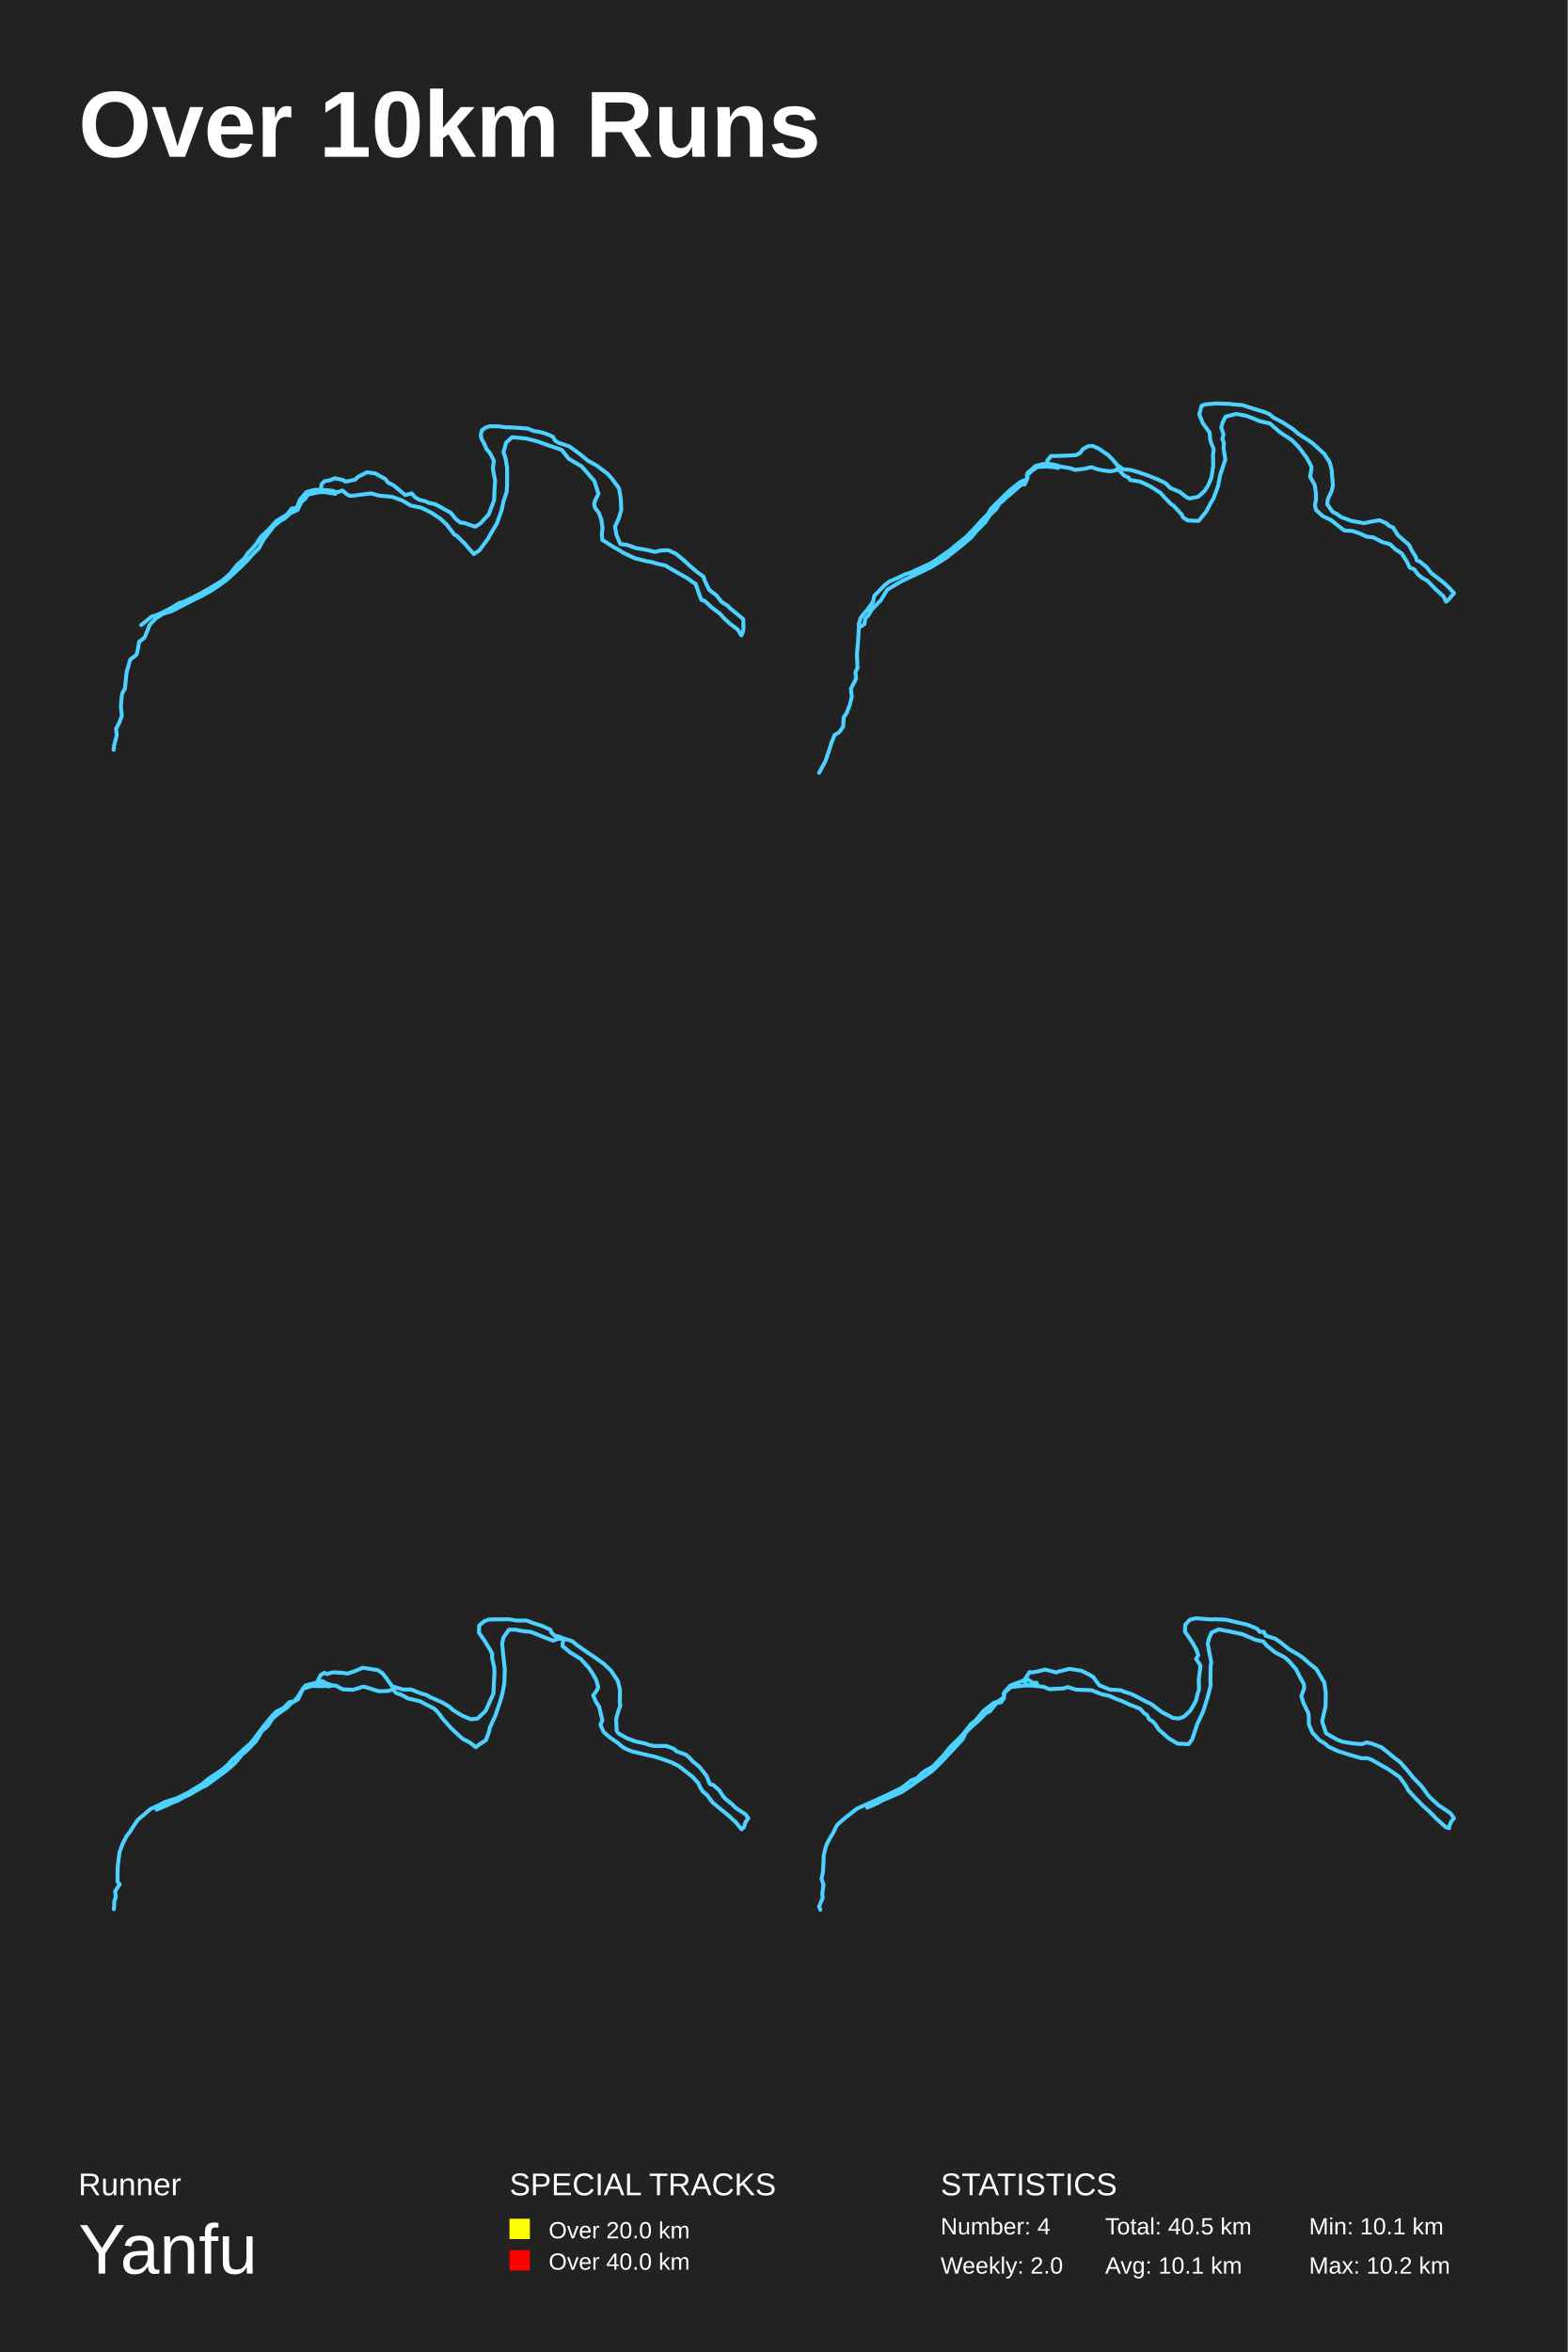
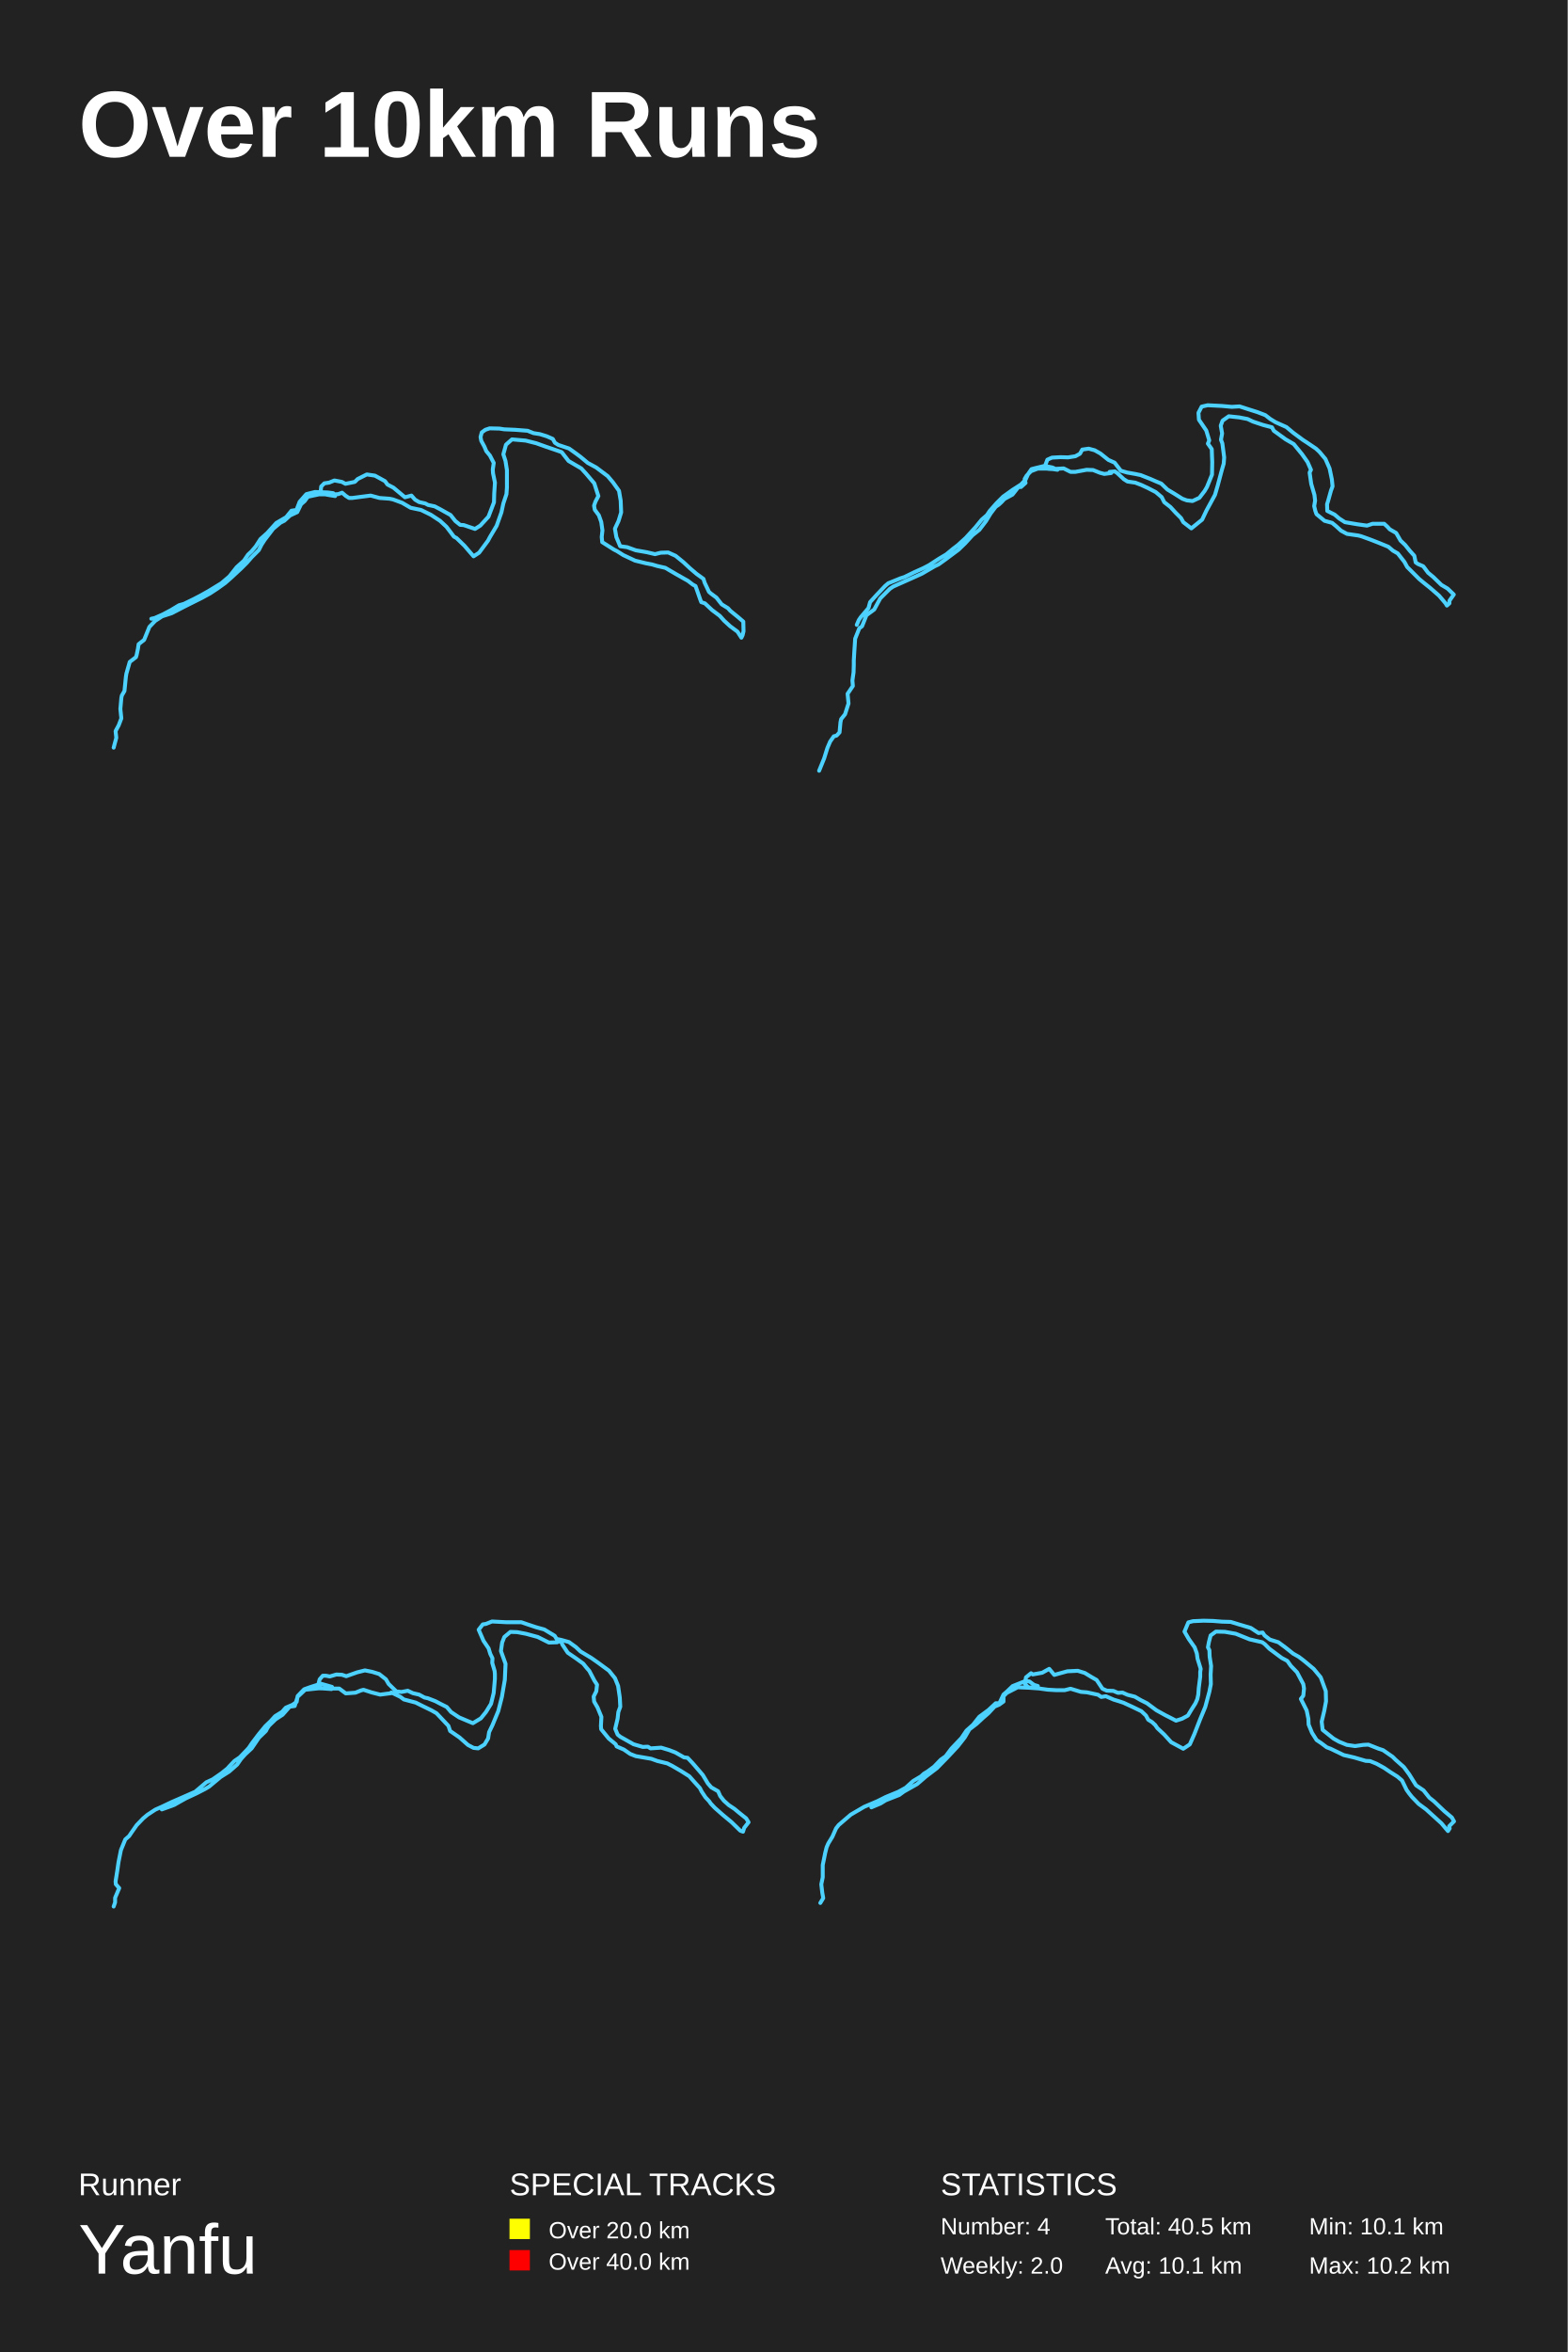
<svg xmlns="http://www.w3.org/2000/svg" baseProfile="full" height="300mm" version="1.1" viewBox="0,0,200,300" width="200mm">
  <defs />
  <rect fill="#222222" height="300" width="200" x="0" y="0" />
  <text fill="#FFFFFF" style="font-size:12px; font-family:Arial; font-weight:bold;" x="10" y="20">Over 10km Runs</text>
  <text fill="#FFFFFF" style="font-size:4px; font-family:Arial" x="10" y="280">Runner</text>
  <text fill="#FFFFFF" style="font-size:9px; font-family:Arial" x="10" y="290">Yanfu</text>
  <text fill="#FFFFFF" style="font-size:4px; font-family:Arial" x="65" y="280">SPECIAL TRACKS</text>
  <rect fill="yellow" height="2.6" width="2.6" x="65" y="283" />
  <text fill="#FFFFFF" style="font-size:3px; font-family:Arial" x="70" y="285.5">Over 20.0 km</text>
  <rect fill="red" height="2.6" width="2.6" x="65" y="287" />
  <text fill="#FFFFFF" style="font-size:3px; font-family:Arial" x="70" y="289.5">Over 40.0 km</text>
  <text fill="#FFFFFF" style="font-size:4px; font-family:Arial" x="120" y="280">STATISTICS</text>
  <text fill="#FFFFFF" style="font-size:3px; font-family:Arial" x="120" y="285">Number: 4</text>
  <text fill="#FFFFFF" style="font-size:3px; font-family:Arial" x="120" y="290">Weekly: 2.0</text>
  <text fill="#FFFFFF" style="font-size:3px; font-family:Arial" x="141" y="285">Total: 40.5 km</text>
  <text fill="#FFFFFF" style="font-size:3px; font-family:Arial" x="141" y="290">Avg: 10.1 km</text>
  <text fill="#FFFFFF" style="font-size:3px; font-family:Arial" x="167" y="285">Min: 10.1 km</text>
  <text fill="#FFFFFF" style="font-size:3px; font-family:Arial" x="167" y="290">Max: 10.2 km</text>
-   <polyline fill="none" opacity="1" points="14.5,95.639 14.561,95.057 14.898,93.803 14.806,92.946 15.204,92.212 15.54,91.324 15.418,90.131 15.54,88.723 15.601,88.417 15.938,87.836 16.121,86.031 16.182,85.633 16.611,84.134 17.406,83.522 17.498,83.216 17.651,82.481 17.742,81.869 18.446,81.319 19.119,79.666 19.853,78.901 20.74,78.32 21.964,77.922 23.616,77.065 25.084,76.331 25.818,75.964 26.827,75.413 27.806,74.771 28.785,74.067 29.55,73.394 30.835,72.2 31.538,71.497 32.15,70.793 33.068,69.875 33.404,69.202 33.802,68.59 34.903,67.152 35.821,66.387 36.31,66.142 37.044,65.469 37.962,65.04 38.451,64.031 38.91,63.633 39.308,63.082 40.715,62.776 41.265,62.776 42.458,62.776 43.193,62.745 43.682,62.562 44.141,62.96 44.569,63.235 44.967,63.235 45.67,63.143 46.129,63.082 47.322,62.929 48.454,63.235 49.708,63.327 50.167,63.419 51.329,63.847 52.431,64.489 53.746,64.765 55.0,65.377 56.162,66.142 56.56,66.509 56.988,66.907 57.569,67.672 57.937,68.161 58.273,68.345 59.282,69.324 60.017,70.181 60.445,70.67 61.148,70.211 62.28,68.681 62.525,68.222 63.381,66.784 63.993,65.071 64.238,63.939 64.636,62.745 64.697,61.889 64.697,60.512 64.697,59.686 64.513,58.523 64.238,57.666 64.574,56.442 65.339,55.769 67.083,55.922 68.429,56.259 69.713,56.718 70.968,57.146 71.671,57.391 72.558,58.523 74.179,59.471 74.791,60.145 75.831,61.368 76.351,62.99 75.984,63.694 75.801,64.214 75.892,64.734 76.412,65.438 76.718,66.295 76.871,67.366 76.779,68.192 76.841,68.865 78.34,69.814 78.707,69.997 79.532,70.517 81.031,71.221 82.408,71.558 83.203,71.711 83.815,71.894 84.886,72.139 86.14,72.873 87.272,73.516 87.761,73.791 88.403,74.281 88.74,74.465 89.352,76.209 89.474,76.515 89.933,76.668 90.85,77.524 91.829,78.259 92.38,78.871 93.145,79.574 94.093,80.278 94.582,81.043 94.735,80.737 94.858,80.217 94.827,78.993 94.154,78.412 93.175,77.616 92.869,77.28 92.074,76.79 91.401,75.933 90.698,75.413 90.453,75.199 89.902,74.036 89.749,73.547 88.862,72.904 88.036,72.2 87.18,71.405 86.201,70.609 85.253,70.181 84.304,70.211 83.57,70.395 82.53,70.15 81.123,69.905 80.022,69.508 79.135,69.385 78.645,68.222 78.462,67.152 78.921,66.172 79.257,65.071 79.196,63.572 78.982,62.317 78.217,61.246 77.544,60.451 76.076,59.349 75.005,58.768 74.088,58.003 73.598,57.635 72.619,56.932 71.243,56.473 70.815,56.197 70.539,55.708 69.775,55.371 68.887,55.096 68.092,54.973 67.327,54.667 65.737,54.545 64.33,54.484 63.748,54.392 62.494,54.361 61.944,54.545 61.485,54.882 61.332,55.463 61.424,55.953 61.821,56.687 62.066,57.268 62.525,57.819 63.014,58.768 62.892,59.594 62.923,60.083 63.167,61.277 63.076,62.654 63.045,63.786 62.341,65.622 61.301,66.754 60.628,67.182 59.191,66.693 58.732,66.662 58.12,66.172 57.508,65.407 56.682,64.948 56.193,64.673 55.489,64.306 54.633,64.122 54.296,63.939 53.501,63.755 52.981,63.449 52.522,62.929 51.696,63.143 50.228,61.919 49.463,61.521 49.157,61.093 47.873,60.389 46.833,60.236 45.67,60.818 45.303,61.185 44.11,61.43 43.651,61.185 42.703,61.001 42.03,61.277 41.418,61.368 41.021,61.766 40.96,62.317 41.204,62.715 42.03,62.868 42.795,62.99 42.55,62.623 41.847,62.531 40.225,62.47 39.124,62.745 38.268,63.725 37.87,64.765 37.228,64.857 36.555,65.683 35.301,66.417 34.138,67.702 33.282,68.467 32.67,69.416 32.15,70.028 31.691,70.456 31.171,71.221 30.253,72.047 29.305,73.241 28.296,74.097 26.644,75.107 25.604,75.688 24.778,76.117 23.524,76.729 22.881,76.912 21.872,77.524 20.832,78.075 19.792,78.534 19.364,78.626 18.018,79.727" stroke="#4DD2FF" stroke-dasharray="none" stroke-linecap="round" stroke-linejoin="round" stroke-width="0.5" />
-   <polyline fill="none" opacity="1" points="104.5,98.573 105.316,97.056 105.899,95.336 106.074,94.753 106.482,93.733 106.978,93.47 107.24,93.179 107.56,92.683 107.648,91.459 107.998,90.992 108.435,89.826 108.668,88.864 108.551,87.843 109.222,86.56 109.134,85.715 109.397,85.19 109.338,83.586 109.309,83.645 109.455,81.983 109.572,80.059 110.271,79.621 110.388,78.892 110.796,78.455 111.262,77.697 112.399,76.531 113.186,75.219 114.206,74.606 115.11,74.082 116.625,73.382 117.587,72.915 118.753,72.361 119.89,71.662 120.852,71.049 121.143,70.787 121.872,70.233 122.775,69.504 123.912,68.542 124.641,67.667 125.719,66.589 126.244,65.743 127.118,64.898 127.497,64.227 127.934,63.906 128.197,63.615 129.071,62.886 129.975,62.099 130.383,61.778 130.703,61.807 131.082,61.02 130.995,60.612 131.723,59.999 132.336,59.562 133.589,59.504 133.968,59.562 135.279,59.504 136.62,59.737 137.145,59.941 138.34,59.795 139.243,59.591 140.03,59.854 140.73,59.999 141.634,60.116 142.158,60.028 142.45,59.941 142.566,59.737 143.382,60.641 143.965,60.903 144.198,61.224 145.452,61.428 146.268,61.807 146.763,62.04 148.046,62.857 148.483,63.352 149.387,64.285 149.736,64.518 150.757,65.626 150.902,65.976 151.514,66.384 152.913,66.443 153.904,65.218 154.517,64.052 154.808,63.585 155.391,62.011 155.653,60.641 156.178,59.037 156.324,58.658 156.091,57.113 156.149,56.501 155.945,56.005 156.091,55.393 155.799,54.547 155.974,53.906 156.353,53.148 157.723,52.798 158.976,53.031 159.676,53.293 160.754,53.731 162.037,54.022 162.474,54.431 163.377,55.189 164.835,56.151 165.709,57.055 166.671,58.337 167.283,59.445 167.312,59.737 167.137,60.816 167.72,61.836 167.895,62.973 167.895,63.702 167.749,64.431 167.895,65.043 168.74,65.83 169.79,66.326 169.731,66.268 171.043,67.317 171.509,67.667 172.53,67.726 173.491,68.046 174.366,68.455 175.182,68.542 176.319,69.125 177.339,69.417 178.038,70.087 178.825,70.583 179.467,71.603 179.845,72.391 180.428,72.624 180.924,73.294 181.419,73.703 182.061,74.052 183.197,75.19 184.159,76.064 184.48,76.735 184.83,76.472 184.859,76.414 185.5,75.656 184.946,75.044 184.276,74.402 183.314,73.644 182.556,73.061 181.973,72.303 181.099,71.603 180.749,71.487 180.603,70.991 180.108,70.233 179.787,69.533 178.825,68.688 178.33,68.25 177.718,67.288 177.193,67.055 176.902,66.763 175.998,66.355 174.657,66.589 174.016,66.734 172.413,66.443 171.072,65.947 170.577,65.568 170.023,65.306 169.323,64.314 169.411,63.644 169.877,62.652 170.052,61.953 169.994,61.253 169.877,59.883 169.644,58.979 168.974,57.929 168.099,57.113 167.341,56.442 166.496,55.888 165.563,55.276 164.98,54.751 163.64,53.877 162.415,53.235 162.007,52.856 161.337,52.565 159.792,52.098 158.481,51.661 157.49,51.602 156.877,51.515 155.187,51.457 153.817,51.573 153.292,51.748 153.001,52.856 153.467,53.993 154.313,55.159 154.4,56.092 154.517,56.501 154.837,57.288 154.75,58.075 154.779,59.445 154.546,60.932 154.108,61.953 153.671,62.623 152.884,63.352 151.777,63.585 151.398,63.44 150.494,62.74 149.299,62.244 148.745,61.661 147.813,61.195 147.084,60.903 146.589,60.699 145.248,60.233 144.228,59.941 143.266,59.854 142.508,59.3 141.983,58.658 141.342,58.017 140.147,57.2 139.389,56.88 138.835,56.909 138.136,57.288 137.815,57.754 137.291,58.046 136.387,58.104 134.784,58.162 134.084,58.162 133.589,58.775 133.735,59.241 134.201,59.533 134.988,59.679 134.988,59.387 134.172,59.212 133.093,59.183 132.073,59.445 131.753,59.766 131.082,60.32 131.053,61.107 130.15,61.486 128.838,62.536 127.993,63.352 126.972,64.344 126.39,64.956 126.04,65.568 125.311,66.297 124.203,67.522 123.212,68.542 122.017,69.475 121.26,70.146 120.852,70.408 119.423,71.428 118.724,71.866 117.383,72.478 116.13,73.061 115.518,73.236 114.497,73.732 113.477,74.169 112.865,74.636 111.554,75.977 111.379,76.764 110.737,77.668 110.038,78.484 109.776,78.863 109.542,79.709" stroke="#4DD2FF" stroke-dasharray="none" stroke-linecap="round" stroke-linejoin="round" stroke-width="0.5" />
-   <polyline fill="none" opacity="1" points="19.966,230.823 21.232,230.298 22.066,229.896 22.591,229.711 23.61,229.155 24.166,228.908 25.771,227.981 26.296,227.734 27.439,226.9 28.921,225.819 29.94,224.923 30.589,224.151 30.805,223.842 31.423,223.347 32.658,222.081 33.399,220.814 34.017,220.289 34.233,220.042 34.789,219.177 35.53,218.559 36.611,217.818 37.166,217.231 38.031,216.737 38.649,215.409 39.76,215.038 41.026,215.069 41.984,215.007 42.848,215.007 43.713,215.47 45.01,215.532 45.875,215.285 46.184,215.162 46.523,215.162 48.314,215.718 49.488,215.687 50.167,215.47 50.507,215.934 51.31,216.212 52.051,216.644 53.564,216.984 54.552,217.509 55.417,217.942 55.942,218.498 56.498,219.239 57.393,220.258 58.227,221.062 58.999,221.772 59.956,222.266 60.697,222.853 61.222,222.452 61.994,221.957 62.396,220.876 62.489,220.351 63.168,218.899 63.816,217.015 64.125,215.903 64.341,214.698 64.403,212.907 64.187,210.991 64.063,209.57 64.249,208.829 64.928,207.872 65.793,207.872 66.719,208.057 67.707,208.15 69.498,208.86 70.548,209.262 71.29,209.014 71.876,209.045 71.753,209.941 72.71,210.744 74.1,211.609 74.625,212.196 75.026,212.629 75.489,213.277 76.076,214.297 76.323,215.223 76.076,215.718 75.675,216.243 75.983,216.984 76.447,217.725 76.848,219.455 76.601,219.98 77.002,220.907 77.774,221.587 78.886,222.359 79.288,222.73 79.782,223.039 80.585,223.378 82.129,223.749 83.487,224.058 84.383,224.336 85.618,224.768 86.606,225.263 87.625,226.066 88.336,226.622 89.077,227.425 89.355,228.043 89.633,228.475 90.219,228.969 90.621,229.525 90.961,229.958 91.794,230.637 92.968,231.595 93.894,232.46 94.604,233.325 94.913,233.078 95.099,232.429 95.469,231.904 95.099,231.41 93.863,230.607 93.369,230.112 92.535,229.433 92.196,229.031 91.733,228.321 90.991,227.672 90.559,227.548 90.127,226.498 89.231,225.355 88.397,224.676 87.934,224.181 87.502,223.811 86.298,223.378 85.989,223.069 85.001,222.699 83.426,222.699 82.808,222.575 82.437,222.421 81.048,222.112 79.967,221.71 78.855,221.062 78.67,220.753 78.608,219.239 78.886,218.251 79.133,217.571 79.071,217.108 79.102,215.563 78.824,214.42 77.929,213.061 77.002,212.196 75.829,211.362 74.995,210.806 73.636,209.848 72.988,209.323 71.784,208.953 71.197,208.706 70.826,208.675 70.332,208.211 70.209,207.872 69.066,207.346 68.232,207.099 67.152,206.698 65.855,206.698 64.99,206.543 63.631,206.543 62.365,206.574 61.778,206.79 61.13,207.346 61.099,208.242 61.747,209.169 62.55,210.466 62.797,210.991 62.766,211.424 63.044,212.629 63.075,212.999 63.075,213.401 63.014,214.636 62.952,215.996 62.118,217.88 61.933,218.251 60.914,219.208 60.08,219.301 58.968,218.837 57.764,218.096 57.301,217.664 56.405,217.139 55.849,216.891 54.923,216.49 54.367,216.181 53.78,216.026 53.07,215.748 52.452,215.501 51.464,215.501 50.877,215.347 50.013,215.069 49.303,214.08 48.778,213.401 48.191,213.03 47.234,212.876 46.276,212.721 45.35,213.123 44.362,213.463 43.898,213.401 43.219,213.339 42.447,213.308 41.706,213.524 41.397,213.37 40.934,213.617 40.563,214.328 40.841,214.914 41.891,215.1 42.416,214.976 41.675,214.729 41.119,214.42 39.853,214.76 38.988,214.976 38.649,215.378 37.938,216.521 37.506,217.015 36.919,217.108 36.178,217.849 35.221,218.343 34.603,218.992 34.047,219.702 33.584,220.228 32.72,221.401 31.917,222.421 31.577,222.699 30.959,223.255 30.064,224.089 29.693,224.398 29.107,225.046 28.427,225.664 27.84,226.066 26.543,226.931 25.771,227.579 24.042,228.63 22.56,229.371 21.078,229.834 20.429,230.174 19.163,230.761 18.422,231.41 17.557,232.151 16.816,233.263 16.6,233.634 16.168,234.159 15.643,235.178 15.241,236.29 15.025,238.051 14.994,238.978 14.994,240.028 15.272,240.337 14.685,241.233 14.778,241.943 14.593,242.468 14.531,243.519" stroke="#4DD2FF" stroke-dasharray="none" stroke-linecap="round" stroke-linejoin="round" stroke-width="0.5" />
-   <polyline fill="none" opacity="1" points="110.643,230.558 112.001,229.971 112.464,229.694 113.884,229.076 115.026,228.582 116.107,227.872 117.527,226.853 118.885,225.926 120.212,224.629 121.509,223.24 122.805,221.85 123.207,220.986 124.009,220.183 124.75,219.565 125.8,218.485 126.293,218.269 127.127,217.219 127.713,217.126 128.084,216.601 128.053,215.984 128.979,215.181 130.739,214.995 131.665,214.995 133.115,215.15 133.887,215.459 135.647,215.366 136.233,215.181 137.283,215.52 138.116,215.551 139.258,215.582 140.246,215.984 140.709,216.138 141.481,216.292 142.53,216.756 142.932,216.879 144.136,217.435 145.463,217.96 145.988,218.546 146.327,218.732 146.605,219.288 147.099,219.596 147.439,219.998 147.809,220.584 149.106,221.727 150.248,222.406 151.637,222.468 152.1,221.85 152.717,219.967 153.52,218.238 154.045,216.539 154.446,214.995 154.415,214.378 154.446,212.433 154.538,212.062 154.261,210.673 154.168,210.117 154.075,209.684 154.23,209.036 154.569,208.233 155.465,207.832 156.792,208.079 158.521,208.449 160.157,209.159 161.175,209.376 161.607,209.901 162.688,210.765 163.923,211.414 164.478,211.908 165.343,212.927 165.837,213.884 166.33,214.779 166.392,215.304 166.022,216.323 166.269,217.157 166.917,218.516 166.979,219.195 166.979,219.967 167.442,221.017 168.306,221.943 169.139,222.468 169.417,222.746 170.621,223.333 172.381,223.888 173.677,224.259 174.418,224.259 174.974,224.444 176.147,225.124 176.98,225.587 177.628,226.019 178.554,226.667 179.326,227.717 179.666,228.366 180.067,228.798 180.345,229.107 181.549,230.342 182.413,231.114 183.216,231.948 184.45,233.059 184.883,233.183 184.79,233.121 185.191,232.256 185.5,231.917 185.037,231.268 183.463,230.218 182.413,229.23 182.197,228.983 181.364,227.841 180.314,226.76 179.542,225.803 178.616,224.753 177.875,224.197 177.104,223.549 176.239,222.869 175.035,222.406 174.387,222.252 173.708,222.468 172.597,222.375 171.269,222.159 170.559,221.881 169.17,221.078 168.676,219.565 168.862,218.701 169.109,217.651 169.139,215.953 168.954,214.625 167.936,212.896 166.979,212.124 166.361,211.568 166.053,211.321 165.528,210.981 164.509,210.395 163.305,209.437 162.657,209.005 161.484,208.635 161.237,208.141 160.712,208.141 160.373,207.739 159.076,207.214 157.564,206.875 156.421,206.597 154.94,206.535 154.569,206.566 152.594,206.411 151.791,206.597 151.205,207.245 151.174,208.11 152.162,209.561 152.655,210.487 152.872,211.136 152.594,211.599 153.149,212.433 153.119,212.834 153.057,213.235 152.933,214.224 152.964,215.52 152.779,216.076 152.594,216.879 152.254,217.527 151.853,218.207 151.019,218.979 150.433,219.195 149.661,219.133 148.797,218.67 148.334,218.454 146.852,217.342 145.895,216.879 145.154,216.478 144.352,216.076 143.364,215.767 143.055,215.613 142.438,215.551 141.604,215.52 141.018,215.273 140.246,214.965 139.474,213.915 139.042,213.637 137.993,213.112 136.449,212.865 135.184,213.174 134.721,213.328 134.196,213.174 133.332,212.958 132.467,213.174 131.634,213.328 131.356,213.266 130.677,214.285 130.924,214.903 131.572,214.995 132.375,215.026 132.251,214.656 131.726,214.625 131.047,214.162 130.029,214.563 128.948,214.965 128.207,215.737 128.053,216.509 127.25,217.064 126.818,217.188 125.46,218.238 124.503,219.411 123.886,219.905 122.805,221.264 122.219,221.881 121.848,222.221 121.138,222.931 120.397,223.888 119.873,224.413 119.008,225.34 118.051,225.865 117.65,226.143 116.971,226.822 116.292,227.069 115.026,228.057 113.699,228.705 112.804,229.138 111.075,229.91 109.346,230.682 107.803,231.886 106.784,232.781 106.29,233.8 106.013,234.233 105.519,235.128 105.333,235.622 105.087,236.641 105.056,237.444 104.994,238.741 104.809,239.636 105.056,240.408 104.901,241.582 104.963,242.076 104.5,243.156 104.654,243.589" stroke="#4DD2FF" stroke-dasharray="none" stroke-linecap="round" stroke-linejoin="round" stroke-width="0.5" />
+   <polyline fill="none" opacity="1" points="14.5,95.363 14.837,94.108 14.745,93.25 15.143,92.515 15.48,91.627 15.357,90.433 15.48,89.025 15.541,88.718 15.878,88.137 16.061,86.33 16.122,85.932 16.551,84.431 17.347,83.819 17.439,83.513 17.592,82.778 17.684,82.165 18.388,81.614 19.061,79.961 19.796,79.195 20.684,78.613 21.908,78.215 23.561,77.358 25.031,76.623 25.765,76.256 26.776,75.704 27.755,75.061 28.735,74.357 29.5,73.683 30.786,72.489 31.49,71.785 32.102,71.08 33.02,70.162 33.357,69.488 33.755,68.876 34.857,67.437 35.776,66.671 36.265,66.426 37.0,65.752 37.918,65.324 38.408,64.313 38.867,63.915 39.265,63.364 40.673,63.058 41.224,63.058 42.418,63.058 43.153,63.027 43.643,62.843 44.102,63.241 44.531,63.517 44.929,63.517 45.633,63.425 46.092,63.364 47.286,63.211 48.418,63.517 49.673,63.609 50.133,63.701 51.296,64.129 52.398,64.772 53.714,65.048 54.969,65.66 56.133,66.426 56.531,66.793 56.959,67.192 57.541,67.957 57.908,68.447 58.245,68.631 59.255,69.611 59.99,70.468 60.418,70.958 61.122,70.499 62.255,68.968 62.5,68.508 63.357,67.069 63.969,65.354 64.214,64.221 64.612,63.027 64.673,62.17 64.673,60.792 64.673,59.965 64.49,58.801 64.214,57.944 64.551,56.719 65.316,56.045 67.061,56.198 68.408,56.535 69.694,56.995 70.949,57.423 71.653,57.668 72.541,58.801 74.163,59.751 74.776,60.424 75.816,61.649 76.337,63.272 75.969,63.976 75.786,64.497 75.878,65.017 76.398,65.722 76.704,66.579 76.857,67.651 76.765,68.478 76.827,69.151 78.327,70.101 78.694,70.284 79.52,70.805 81.02,71.509 82.398,71.846 83.194,71.999 83.806,72.183 84.878,72.428 86.133,73.163 87.265,73.806 87.755,74.081 88.398,74.571 88.735,74.755 89.347,76.5 89.469,76.807 89.929,76.96 90.847,77.817 91.827,78.552 92.378,79.165 93.143,79.869 94.092,80.573 94.582,81.339 94.735,81.032 94.857,80.512 94.827,79.287 94.153,78.705 93.173,77.909 92.867,77.572 92.071,77.082 91.398,76.225 90.694,75.704 90.449,75.49 89.898,74.326 89.745,73.836 88.857,73.193 88.031,72.489 87.173,71.693 86.194,70.897 85.245,70.468 84.296,70.499 83.561,70.682 82.52,70.437 81.112,70.192 80.01,69.794 79.122,69.672 78.633,68.508 78.449,67.437 78.908,66.457 79.245,65.354 79.184,63.854 78.969,62.598 78.204,61.527 77.531,60.73 76.061,59.628 74.99,59.046 74.071,58.281 73.582,57.913 72.602,57.209 71.224,56.75 70.796,56.474 70.52,55.984 69.755,55.647 68.867,55.372 68.071,55.249 67.306,54.943 65.714,54.82 64.306,54.759 63.724,54.667 62.469,54.637 61.918,54.82 61.459,55.157 61.306,55.739 61.398,56.229 61.796,56.964 62.041,57.546 62.5,58.097 62.99,59.046 62.867,59.873 62.898,60.363 63.143,61.557 63.051,62.935 63.02,64.068 62.316,65.905 61.276,67.038 60.602,67.467 59.163,66.977 58.704,66.947 58.092,66.457 57.48,65.691 56.653,65.232 56.163,64.956 55.459,64.589 54.602,64.405 54.265,64.221 53.469,64.038 52.949,63.731 52.49,63.211 51.663,63.425 50.194,62.2 49.429,61.802 49.122,61.373 47.837,60.669 46.796,60.516 45.633,61.098 45.265,61.465 44.071,61.71 43.612,61.465 42.663,61.282 41.99,61.557 41.378,61.649 40.98,62.047 40.918,62.598 41.163,62.996 41.99,63.15 42.755,63.272 42.51,62.905 41.806,62.813 40.184,62.751 39.082,63.027 38.224,64.007 37.827,65.048 37.184,65.14 36.51,65.967 35.255,66.702 34.092,67.988 33.235,68.753 32.622,69.703 32.102,70.315 31.643,70.744 31.122,71.509 30.204,72.336 29.255,73.53 28.245,74.388 26.592,75.398 25.551,75.98 24.724,76.409 23.469,77.021 22.827,77.205 21.816,77.817 20.776,78.368 19.735,78.828 19.306,78.92" stroke="#4DD2FF" stroke-dasharray="none" stroke-linecap="round" stroke-linejoin="round" stroke-width="0.5" />
+   <polyline fill="none" opacity="1" points="104.5,98.311 105.144,96.729 105.555,95.41 105.906,94.589 106.375,93.915 106.726,93.828 107.107,93.417 107.224,92.128 107.312,91.718 107.81,91.102 108.25,89.725 108.133,88.494 108.806,87.498 108.748,86.795 108.894,85.769 108.924,84.831 108.924,84.245 108.982,83.249 109.099,81.461 109.627,80.143 109.978,79.879 110.33,79 110.535,78.473 111.531,77.74 112.292,76.333 113.523,75.103 113.962,74.81 115.544,74.106 116.599,73.637 117.624,73.169 119.235,72.231 119.733,71.996 120.671,71.322 121.139,70.971 122.282,70.121 123.131,69.3 124.069,68.275 124.948,67.572 125.797,66.458 126.383,65.491 127.028,64.641 127.408,64.377 127.76,64.055 128.141,63.645 129.166,63.088 129.928,62.121 130.25,62.121 130.836,61.594 130.719,61.095 130.982,60.656 131.539,60.099 132.389,59.777 133.502,59.777 134.644,59.806 135.699,59.748 136.578,60.187 137.193,60.187 138.628,59.923 139.449,59.953 140.327,60.304 140.884,60.451 141.763,60.334 141.558,60.187 142.232,60.128 142.525,60.334 143.374,61.125 143.843,61.418 144.839,61.564 145.601,61.857 146.421,62.238 147.446,62.766 148.208,63.41 148.53,64.055 149.321,64.671 149.965,65.374 150.669,66.077 150.961,66.605 151.987,67.396 153.364,66.282 153.92,65.11 154.448,64.143 155.004,63.117 155.356,61.916 155.854,60.041 156.117,59.132 156.176,58.341 156,56.993 155.942,56.553 155.766,56.085 155.912,55.293 155.737,54.297 155.971,53.652 156.762,53.096 158.109,53.242 159.164,53.447 159.838,53.77 161.156,54.209 162.269,54.502 162.504,54.942 163.998,56.026 165.052,56.641 166.107,57.931 166.81,58.927 167.249,59.923 167.074,60.275 167.279,61.711 167.689,63.117 167.777,63.85 167.659,64.553 167.806,65.169 167.952,65.579 168.978,66.429 169.944,66.692 170.442,67.103 171.087,67.689 171.849,68.099 173.284,68.304 173.636,68.392 174.778,68.802 175.833,69.213 177.122,69.74 177.708,70.238 178.323,70.59 179.172,71.674 179.524,72.319 180.139,72.934 180.549,73.344 181.047,73.843 181.575,74.282 182.453,74.985 183.596,75.982 184.416,76.949 184.592,77.242 184.914,76.949 184.914,76.626 185.471,75.835 184.68,75.073 183.889,74.604 182.863,73.608 182.19,73.051 181.575,72.231 180.901,71.938 180.608,71.733 180.432,70.883 179.875,70.268 179.26,69.506 178.674,68.949 178.118,67.982 177.297,67.513 177.034,67.22 176.594,66.81 175.1,66.81 174.397,67.044 173.138,66.868 171.585,66.605 170.853,66.136 170.267,65.638 169.329,65.169 169.3,64.319 169.446,63.85 169.798,62.59 170.003,62.033 169.915,61.154 169.622,59.748 169.095,58.546 168.333,57.638 167.894,57.227 166.722,56.436 166.224,56.114 164.994,55.205 164.115,54.473 162.738,53.857 162.064,53.447 161.42,52.949 160.424,52.568 159.31,52.216 158.139,51.836 157.143,51.894 155.854,51.777 154.067,51.689 153.305,51.865 152.895,52.656 152.954,53.535 153.891,54.912 154.272,56.172 154.096,56.583 154.594,57.286 154.623,58.194 154.653,58.956 154.623,60.539 153.979,62.121 153.686,62.619 153.012,63.498 152.133,63.909 151.401,63.821 150.844,63.616 149.819,62.971 148.94,62.443 148.149,61.682 147.446,61.389 146.772,61.095 145.513,60.597 144.81,60.451 143.814,60.275 142.993,60.041 142.202,59.015 141.411,58.663 140.386,57.843 139.654,57.433 138.892,57.227 138.072,57.345 137.779,57.872 137.193,58.194 136.256,58.341 135.318,58.312 134.205,58.37 133.619,58.634 133.355,59.337 133.765,59.806 134.322,59.835 134.908,59.923 134.263,59.63 133.267,59.425 132.037,59.718 131.598,59.835 131.188,60.422 130.836,61.183 130.25,61.799 129.195,62.473 127.965,63.352 127.116,64.202 126.266,65.169 125.914,65.696 125.241,66.282 124.45,67.249 123.219,68.597 122.194,69.535 121.579,70.004 120.729,70.707 119.792,71.264 118.532,72.084 117.8,72.465 116.628,72.993 115.368,73.608 114.9,73.755 113.318,74.399 112.908,74.751 111.882,75.835 111.003,76.802 110.798,77.564 109.802,78.736 109.568,79.088 109.304,79.703" stroke="#4DD2FF" stroke-dasharray="none" stroke-linecap="round" stroke-linejoin="round" stroke-width="0.5" />
+   <polyline fill="none" opacity="1" points="20.645,230.792 21.942,230.329 22.251,230.205 22.9,229.834 23.733,229.371 25.061,228.753 26.142,228.197 26.667,227.888 28.149,226.653 29.23,225.973 30.249,225.077 30.743,224.367 31.268,223.78 32.102,223.008 33.028,221.648 33.924,220.784 34.078,220.475 34.325,220.104 35.159,219.301 36.055,218.714 36.95,217.695 37.599,217.602 37.969,216.428 38.927,215.532 40.656,215.347 41.799,215.378 42.694,215.378 43.281,215.378 44.115,215.996 45.35,215.903 46.029,215.625 46.369,215.532 47.419,215.872 48.5,216.15 49.92,215.965 49.92,215.872 51.063,216.428 51.526,216.768 53.039,217.169 53.842,217.571 55.046,218.158 55.695,218.529 56.22,219.085 57.208,220.135 57.424,220.784 58.628,221.618 59.709,222.575 60.42,222.946 61.006,223.008 61.809,222.513 62.272,221.741 62.396,220.938 62.828,220.042 63.569,218.251 64.033,216.428 64.094,216.057 64.403,214.266 64.496,212.227 63.909,210.59 64.063,209.509 64.341,208.798 65.113,208.15 65.978,208.18 67.121,208.397 68.603,208.798 70.023,209.509 71.073,209.478 71.537,209.262 71.753,209.787 72.432,210.806 73.513,211.547 74.409,212.196 74.779,212.659 75.181,213.123 75.829,214.358 76.169,214.884 76.076,215.718 75.736,216.397 75.798,217.046 76.23,217.787 76.725,218.992 76.663,220.135 76.694,220.567 77.651,221.741 78.547,222.482 78.67,222.76 79.596,223.162 80.399,223.718 81.11,223.996 83.086,224.336 83.858,224.614 85.124,224.923 85.742,225.232 86.853,225.88 87.934,226.56 88.428,227.116 89.293,228.074 89.509,228.506 90.003,229.247 90.466,229.742 90.683,230.051 91.177,230.576 92.227,231.502 93.307,232.398 94.45,233.51 94.79,233.634 94.944,233.14 95.5,232.429 95.191,231.935 94.265,231.193 93.709,230.73 92.968,230.236 92.35,229.68 91.887,229.093 91.609,228.475 90.744,227.981 90.312,227.487 89.664,226.406 88.552,225.108 88.305,224.83 87.718,224.212 87.255,224.151 86.174,223.533 85.371,223.224 84.352,222.915 82.993,223.008 82.654,222.791 82.005,222.822 80.832,222.482 79.133,221.525 78.794,221.247 78.485,220.506 78.794,219.208 78.886,218.374 79.133,217.695 79.071,216.521 78.855,215.038 78.454,214.05 77.682,213.092 76.292,212.073 75.458,211.486 74.069,210.652 73.482,210.096 72.587,209.447 71.598,209.169 71.012,209.045 70.765,208.644 70.301,208.366 69.437,207.841 68.418,207.563 67.306,207.192 66.503,206.914 65.422,206.914 64.558,206.914 62.766,206.821 61.994,207.13 61.593,207.192 61.068,207.872 61.686,209.292 62.334,210.25 62.55,210.961 62.828,211.517 62.797,212.103 63.106,213.154 63.137,213.555 63.137,214.142 62.983,215.934 62.643,217.324 61.994,218.374 61.346,219.177 60.327,219.795 59.37,219.393 58.567,219.054 57.548,218.374 56.992,217.725 56.251,217.355 55.54,216.984 54.583,216.613 54.151,216.521 53.471,216.15 52.669,215.965 52.02,215.656 51.217,215.81 50.569,215.748 49.58,214.791 49.241,214.204 48.376,213.524 47.481,213.246 46.554,213.061 45.566,213.308 44.516,213.679 44.176,213.802 43.62,213.617 42.91,213.586 42.076,213.833 41.582,213.741 41.181,213.741 40.779,214.204 40.594,214.914 40.996,215.347 42.293,215.44 42.354,215.162 41.49,214.914 40.934,214.76 39.575,215.192 38.803,215.47 37.969,216.335 37.846,217.077 37.321,217.447 36.456,217.818 35.993,218.343 35.097,218.899 34.511,219.548 33.862,220.166 32.998,221.216 32.133,222.359 31.762,222.915 31.484,223.224 30.589,224.151 29.909,224.614 29.261,225.293 29.014,225.571 28.242,226.189 27.13,226.962 26.327,227.332 24.907,228.537 23.363,229.217 21.88,229.865 20.645,230.452 19.811,230.823 18.823,231.471 18.267,231.935 17.434,232.8 16.723,233.819 16.476,234.19 15.982,234.622 15.426,235.981 15.118,237.526 14.963,238.607 14.747,239.966 14.778,240.337 15.21,240.831 14.685,242.067 14.685,242.654 14.5,243.179" stroke="#4DD2FF" stroke-dasharray="none" stroke-linecap="round" stroke-linejoin="round" stroke-width="0.5" />
+   <polyline fill="none" opacity="1" points="111.168,230.527 112.341,230.033 112.989,229.632 114.718,228.952 115.304,228.52 117.002,227.563 118.113,226.606 119.533,225.525 120.861,224.166 122.188,222.746 123.083,221.603 123.67,220.584 124.596,219.874 125.429,219.102 126.108,218.516 126.88,217.682 127.466,217.435 128.022,217.033 128.022,216.354 128.454,215.922 129.843,215.212 131.263,215.273 132.56,215.366 133.671,215.52 134.721,215.582 135.832,215.582 136.573,215.397 137.9,215.798 138.672,215.86 140.092,216.169 140.493,216.447 141.08,216.354 142.067,216.786 142.777,217.003 143.333,217.188 144.537,217.744 145.617,218.269 146.204,218.824 146.482,219.349 146.976,219.658 147.377,220.029 147.655,220.43 148.519,221.233 149.414,222.221 150.958,223.055 151.791,222.499 152.378,221.171 153.088,219.349 153.767,217.713 154.292,215.767 154.477,214.81 154.446,213.606 154.508,212.494 154.322,211.29 154.292,210.487 154.106,210.117 154.23,209.437 154.446,208.604 155.125,208.11 156.267,208.141 157.656,208.388 159.416,209.098 161.021,209.468 161.361,209.715 161.947,210.302 163.521,211.475 164.231,211.846 164.663,212.463 165.466,213.297 166.269,214.81 166.361,215.366 166.269,216.292 165.96,216.694 166.701,218.176 166.917,219.226 166.948,219.967 167.38,221.017 167.966,221.943 168.522,222.314 169.263,222.869 169.757,223.055 171.424,223.858 172.751,224.166 174.233,224.599 174.788,224.629 175.622,224.969 176.579,225.494 177.351,226.019 178.277,226.606 178.863,227.1 179.45,228.304 179.758,228.736 180.129,229.199 180.993,230.095 181.919,230.774 182.876,231.639 183.895,232.565 184.728,233.553 184.944,233.214 184.883,232.936 185.5,232.318 185.222,231.824 184.234,230.99 182.938,229.755 182.351,229.292 181.611,228.366 180.654,227.717 179.789,226.328 179.11,225.401 178.03,224.444 177.659,224.074 176.455,223.24 175.9,223.055 174.572,222.53 173.924,222.561 172.875,222.715 171.825,222.561 170.837,222.159 170.127,221.758 168.738,220.646 168.615,219.596 168.954,218.176 169.17,217.003 169.139,215.706 168.491,213.946 167.596,212.865 166.485,211.939 166.176,211.692 165.682,211.321 164.972,210.92 164.046,210.178 163.089,209.468 162.009,209.129 161.33,208.604 161.083,208.233 160.558,208.295 159.57,207.646 158.119,207.214 157.008,206.875 155.897,206.844 154.755,206.751 153.551,206.72 152.192,206.782 151.606,206.936 151.112,208.11 151.668,209.067 152.409,210.117 152.686,210.889 152.779,211.568 153.057,212.463 153.18,212.865 153.119,213.266 153.119,213.853 152.933,215.304 152.872,216.138 152.748,216.725 152.501,217.28 152.007,218.052 151.544,218.824 150.803,219.226 150.032,219.473 149.013,218.948 148.643,218.763 147.531,218.145 146.327,217.25 145.525,216.848 144.784,216.416 143.827,216.169 143.21,215.891 142.623,215.922 142.037,215.675 141.203,215.644 140.647,215.397 139.907,214.285 139.258,213.915 138.394,213.39 137.499,213.112 136.171,213.174 134.937,213.513 134.505,213.637 133.856,212.865 132.961,213.359 131.757,213.575 131.541,213.421 130.893,213.946 130.739,214.748 131.171,215.212 132.189,215.304 132.405,215.057 131.912,214.903 131.325,214.471 130.831,214.409 129.195,215.057 128.423,215.798 128.022,216.138 127.497,217.25 127.034,217.25 126.108,218.114 124.935,218.979 124.133,219.998 123.299,220.739 122.651,221.696 122.064,222.314 121.385,223.024 120.644,224.012 120.027,224.444 119.163,225.34 118.329,225.957 117.866,226.235 117.496,226.575 116.508,227.161 115.551,228.026 114.594,228.551 113.02,229.199 111.909,229.755 110.242,230.465 108.544,231.454 107,232.781 106.661,233.214 106.198,234.263 105.673,235.128 105.457,235.622 105.272,236.363 105.117,237.135 104.963,237.876 104.963,239.451 104.778,240.346 104.901,241.396 105.025,242.107 104.654,242.724" stroke="#4DD2FF" stroke-dasharray="none" stroke-linecap="round" stroke-linejoin="round" stroke-width="0.5" />
</svg>
